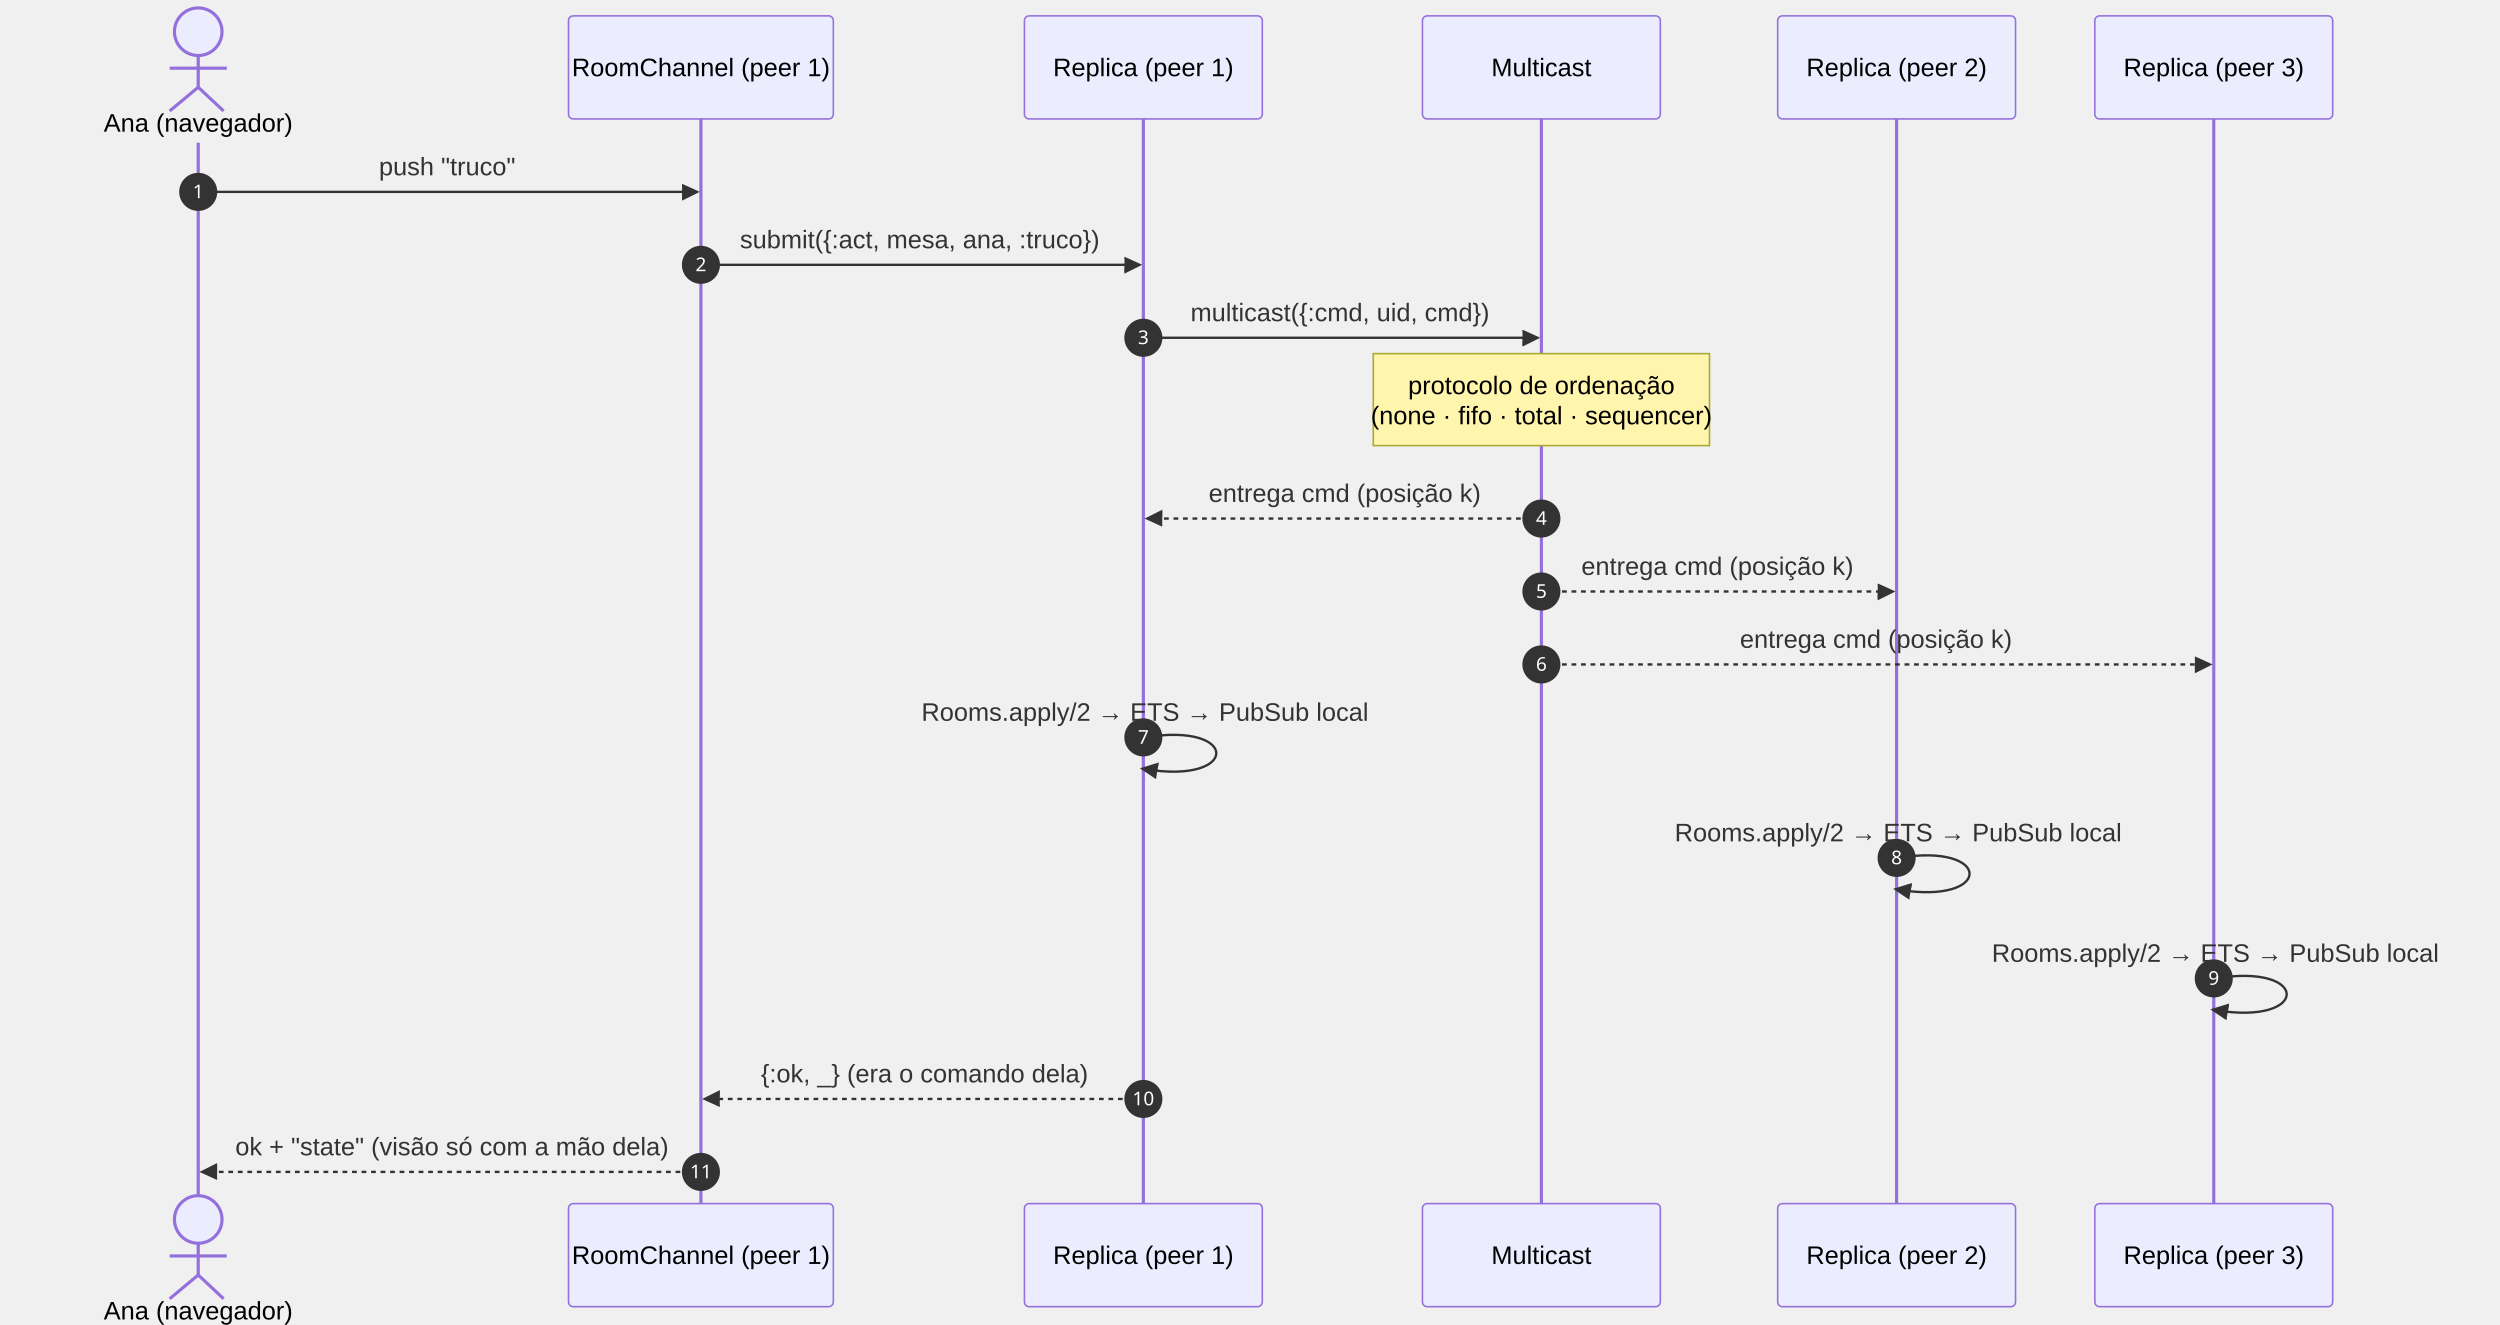
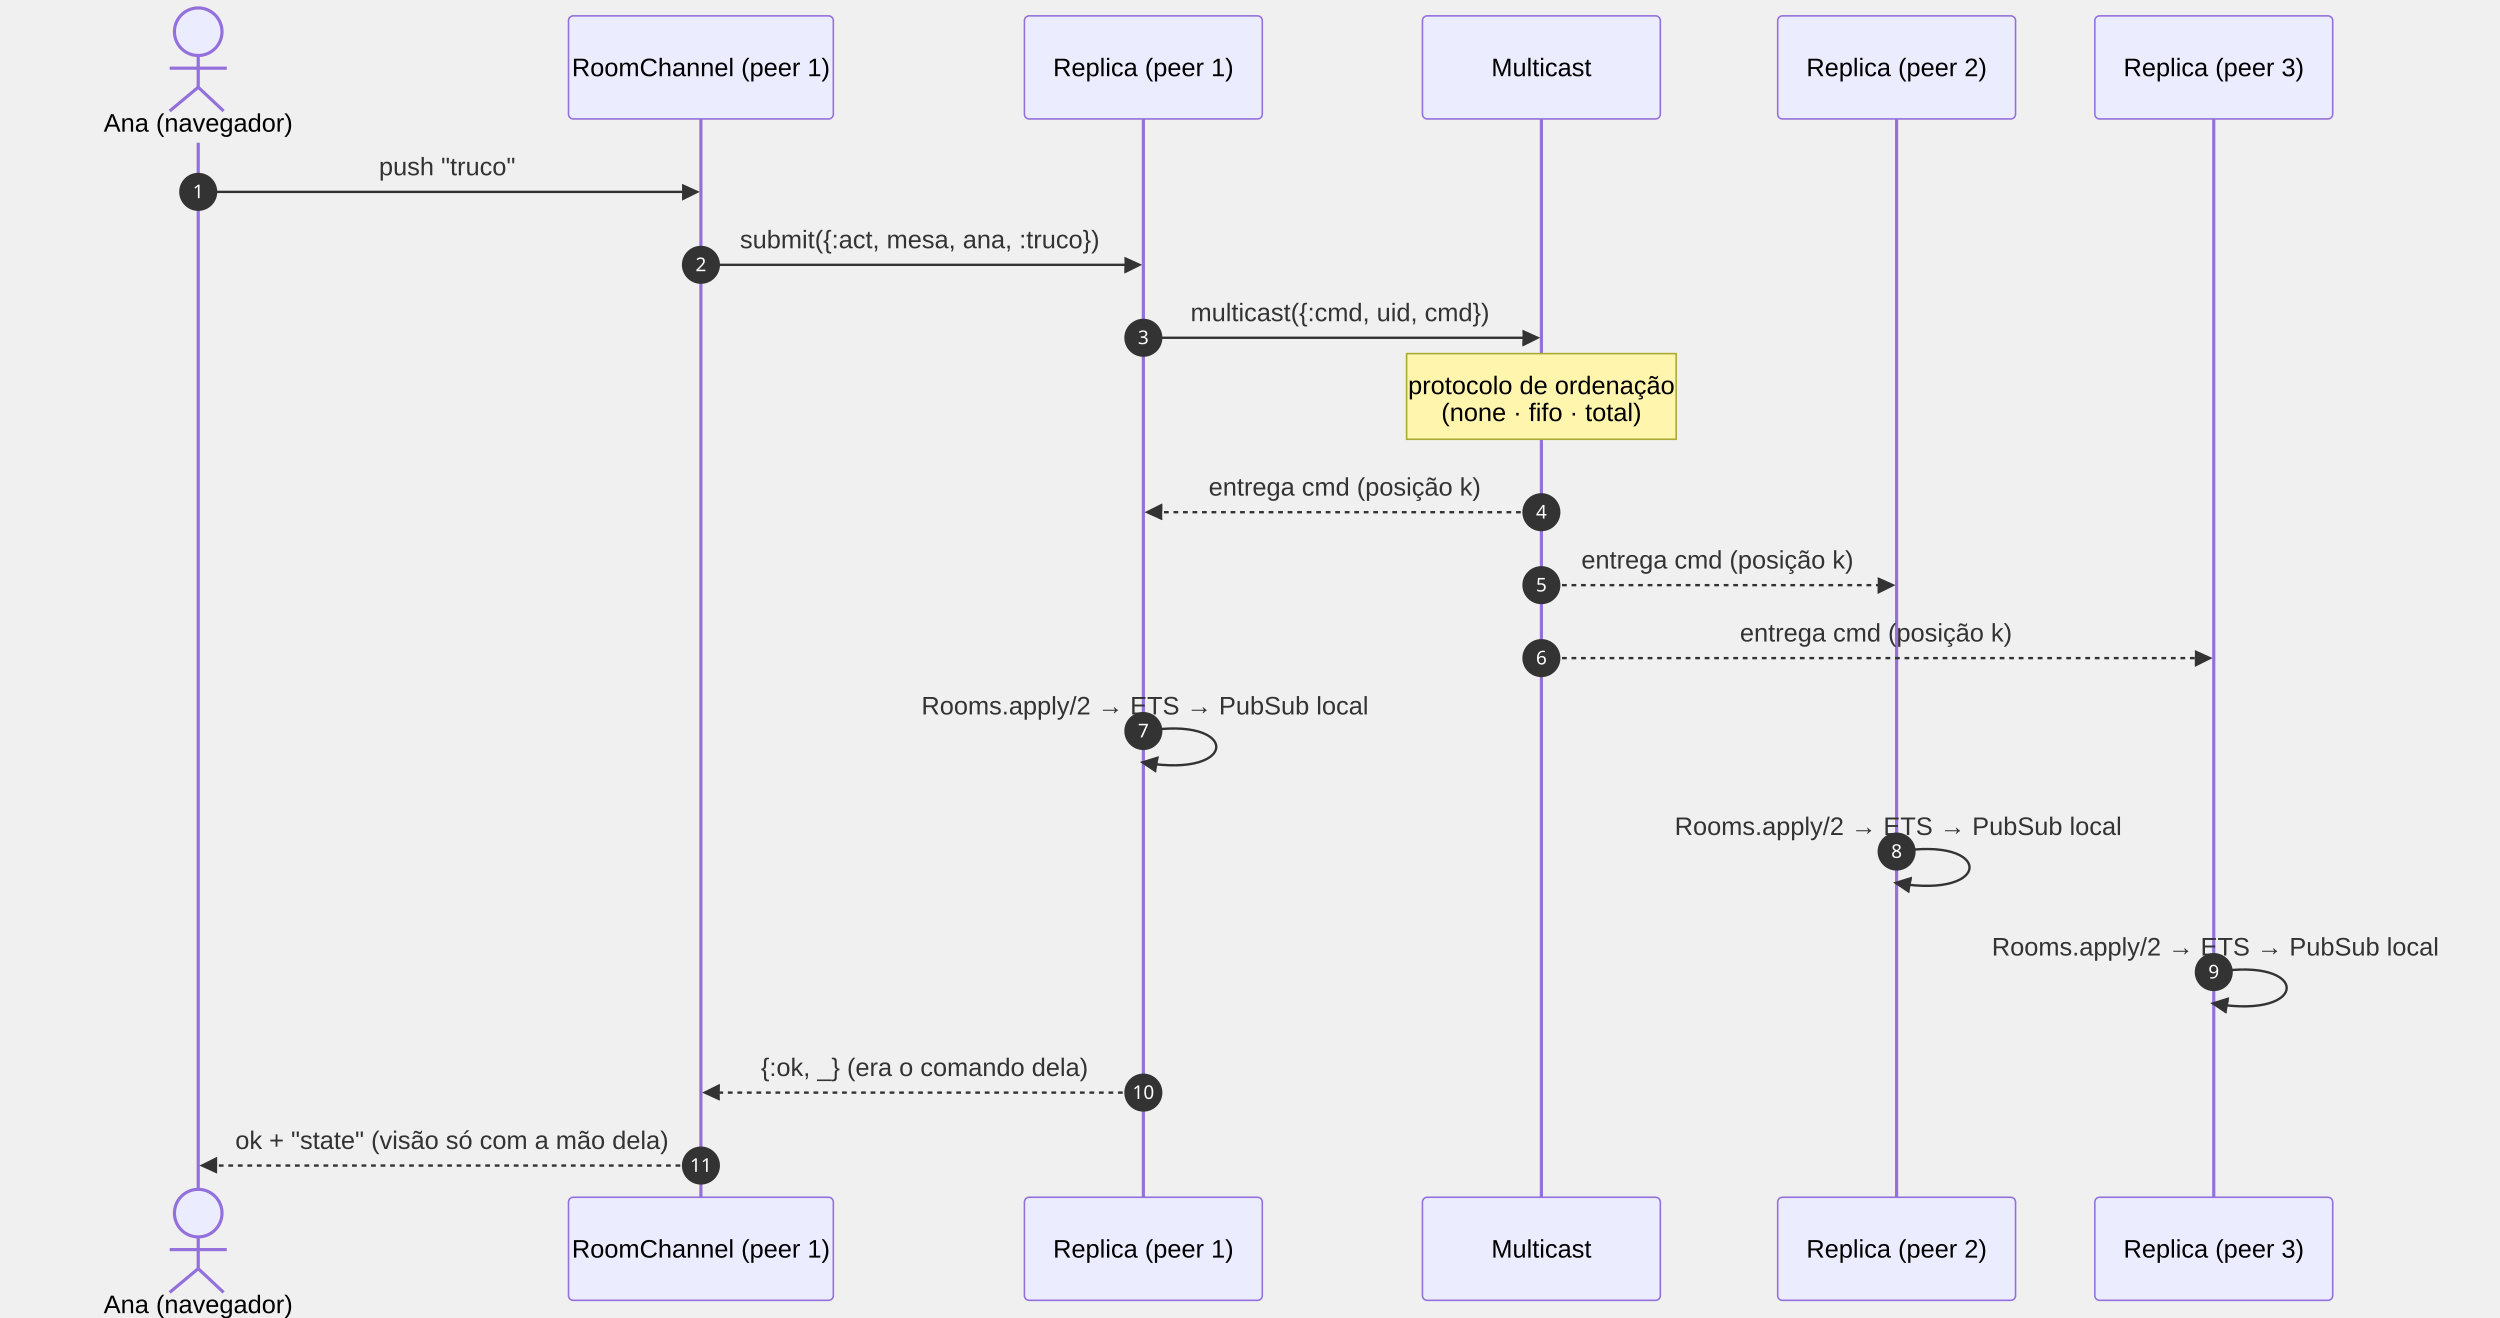
- <svg xmlns="http://www.w3.org/2000/svg" id="my-svg" width="100%" style="max-width: 1576.5px; background-color: white;" viewBox="-50 -10 1576.5 835" role="graphics-document document" aria-roledescription="sequence">
-   <g>
-     <rect x="1271" y="749" fill="#eaeaea" stroke="#666" width="150" height="65" name="R3" rx="3" ry="3" class="actor actor-bottom" />
-     <text x="1346" y="781.5" dominant-baseline="central" alignment-baseline="central" class="actor actor-box" style="text-anchor: middle; font-size: 16px; font-weight: 400;">
+ <svg xmlns="http://www.w3.org/2000/svg" id="my-svg" width="100%" style="max-width: 1576.5px; background-color: white;" viewBox="-50 -10 1576.5 831" role="graphics-document document" aria-roledescription="sequence">
+   <g>
+     <rect x="1271" y="745" fill="#eaeaea" stroke="#666" width="150" height="65" name="R3" rx="3" ry="3" class="actor actor-bottom" />
+     <text x="1346" y="777.5" dominant-baseline="central" alignment-baseline="central" class="actor actor-box" style="text-anchor: middle; font-size: 16px; font-weight: 400;">
      <tspan x="1346" dy="0">Replica (peer 3)</tspan>
    </text>
  </g>
  <g>
-     <rect x="1071" y="749" fill="#eaeaea" stroke="#666" width="150" height="65" name="R2" rx="3" ry="3" class="actor actor-bottom" />
-     <text x="1146" y="781.5" dominant-baseline="central" alignment-baseline="central" class="actor actor-box" style="text-anchor: middle; font-size: 16px; font-weight: 400;">
+     <rect x="1071" y="745" fill="#eaeaea" stroke="#666" width="150" height="65" name="R2" rx="3" ry="3" class="actor actor-bottom" />
+     <text x="1146" y="777.5" dominant-baseline="central" alignment-baseline="central" class="actor actor-box" style="text-anchor: middle; font-size: 16px; font-weight: 400;">
      <tspan x="1146" dy="0">Replica (peer 2)</tspan>
    </text>
  </g>
  <g>
-     <rect x="847" y="749" fill="#eaeaea" stroke="#666" width="150" height="65" name="MC" rx="3" ry="3" class="actor actor-bottom" />
-     <text x="922" y="781.5" dominant-baseline="central" alignment-baseline="central" class="actor actor-box" style="text-anchor: middle; font-size: 16px; font-weight: 400;">
+     <rect x="847" y="745" fill="#eaeaea" stroke="#666" width="150" height="65" name="MC" rx="3" ry="3" class="actor actor-bottom" />
+     <text x="922" y="777.5" dominant-baseline="central" alignment-baseline="central" class="actor actor-box" style="text-anchor: middle; font-size: 16px; font-weight: 400;">
      <tspan x="922" dy="0">Multicast</tspan>
    </text>
  </g>
  <g>
-     <rect x="596" y="749" fill="#eaeaea" stroke="#666" width="150" height="65" name="R1" rx="3" ry="3" class="actor actor-bottom" />
-     <text x="671" y="781.5" dominant-baseline="central" alignment-baseline="central" class="actor actor-box" style="text-anchor: middle; font-size: 16px; font-weight: 400;">
+     <rect x="596" y="745" fill="#eaeaea" stroke="#666" width="150" height="65" name="R1" rx="3" ry="3" class="actor actor-bottom" />
+     <text x="671" y="777.5" dominant-baseline="central" alignment-baseline="central" class="actor actor-box" style="text-anchor: middle; font-size: 16px; font-weight: 400;">
      <tspan x="671" dy="0">Replica (peer 1)</tspan>
    </text>
  </g>
  <g>
-     <rect x="308.5" y="749" fill="#eaeaea" stroke="#666" width="167" height="65" name="CH" rx="3" ry="3" class="actor actor-bottom" />
-     <text x="392" y="781.5" dominant-baseline="central" alignment-baseline="central" class="actor actor-box" style="text-anchor: middle; font-size: 16px; font-weight: 400;">
+     <rect x="308.5" y="745" fill="#eaeaea" stroke="#666" width="167" height="65" name="CH" rx="3" ry="3" class="actor actor-bottom" />
+     <text x="392" y="777.5" dominant-baseline="central" alignment-baseline="central" class="actor actor-box" style="text-anchor: middle; font-size: 16px; font-weight: 400;">
      <tspan x="392" dy="0">RoomChannel (peer 1)</tspan>
    </text>
  </g>
  <g />
  <g>
-     <line id="actor5" x1="1346" y1="65" x2="1346" y2="749" class="actor-line 200" stroke-width="0.5px" stroke="#999" name="R3" data-et="life-line" data-id="R3" />
+     <line id="actor5" x1="1346" y1="65" x2="1346" y2="745" class="actor-line 200" stroke-width="0.5px" stroke="#999" name="R3" data-et="life-line" data-id="R3" />
    <g id="root-5" data-et="participant" data-type="participant" data-id="R3">
      <rect x="1271" y="0" fill="#eaeaea" stroke="#666" width="150" height="65" name="R3" rx="3" ry="3" class="actor actor-top" />
      <text x="1346" y="32.5" dominant-baseline="central" alignment-baseline="central" class="actor actor-box" style="text-anchor: middle; font-size: 16px; font-weight: 400;">
        <tspan x="1346" dy="0">Replica (peer 3)</tspan>
      </text>
    </g>
  </g>
  <g>
-     <line id="actor4" x1="1146" y1="65" x2="1146" y2="749" class="actor-line 200" stroke-width="0.5px" stroke="#999" name="R2" data-et="life-line" data-id="R2" />
+     <line id="actor4" x1="1146" y1="65" x2="1146" y2="745" class="actor-line 200" stroke-width="0.5px" stroke="#999" name="R2" data-et="life-line" data-id="R2" />
    <g id="root-4" data-et="participant" data-type="participant" data-id="R2">
      <rect x="1071" y="0" fill="#eaeaea" stroke="#666" width="150" height="65" name="R2" rx="3" ry="3" class="actor actor-top" />
      <text x="1146" y="32.5" dominant-baseline="central" alignment-baseline="central" class="actor actor-box" style="text-anchor: middle; font-size: 16px; font-weight: 400;">
        <tspan x="1146" dy="0">Replica (peer 2)</tspan>
      </text>
    </g>
  </g>
  <g>
-     <line id="actor3" x1="922" y1="65" x2="922" y2="749" class="actor-line 200" stroke-width="0.5px" stroke="#999" name="MC" data-et="life-line" data-id="MC" />
+     <line id="actor3" x1="922" y1="65" x2="922" y2="745" class="actor-line 200" stroke-width="0.5px" stroke="#999" name="MC" data-et="life-line" data-id="MC" />
    <g id="root-3" data-et="participant" data-type="participant" data-id="MC">
      <rect x="847" y="0" fill="#eaeaea" stroke="#666" width="150" height="65" name="MC" rx="3" ry="3" class="actor actor-top" />
      <text x="922" y="32.5" dominant-baseline="central" alignment-baseline="central" class="actor actor-box" style="text-anchor: middle; font-size: 16px; font-weight: 400;">
        <tspan x="922" dy="0">Multicast</tspan>
      </text>
    </g>
  </g>
  <g>
-     <line id="actor2" x1="671" y1="65" x2="671" y2="749" class="actor-line 200" stroke-width="0.5px" stroke="#999" name="R1" data-et="life-line" data-id="R1" />
+     <line id="actor2" x1="671" y1="65" x2="671" y2="745" class="actor-line 200" stroke-width="0.5px" stroke="#999" name="R1" data-et="life-line" data-id="R1" />
    <g id="root-2" data-et="participant" data-type="participant" data-id="R1">
      <rect x="596" y="0" fill="#eaeaea" stroke="#666" width="150" height="65" name="R1" rx="3" ry="3" class="actor actor-top" />
      <text x="671" y="32.5" dominant-baseline="central" alignment-baseline="central" class="actor actor-box" style="text-anchor: middle; font-size: 16px; font-weight: 400;">
        <tspan x="671" dy="0">Replica (peer 1)</tspan>
      </text>
    </g>
  </g>
  <g>
-     <line id="actor1" x1="392" y1="65" x2="392" y2="749" class="actor-line 200" stroke-width="0.5px" stroke="#999" name="CH" data-et="life-line" data-id="CH" />
+     <line id="actor1" x1="392" y1="65" x2="392" y2="745" class="actor-line 200" stroke-width="0.5px" stroke="#999" name="CH" data-et="life-line" data-id="CH" />
    <g id="root-1" data-et="participant" data-type="participant" data-id="CH">
      <rect x="308.5" y="0" fill="#eaeaea" stroke="#666" width="167" height="65" name="CH" rx="3" ry="3" class="actor actor-top" />
      <text x="392" y="32.5" dominant-baseline="central" alignment-baseline="central" class="actor actor-box" style="text-anchor: middle; font-size: 16px; font-weight: 400;">
        <tspan x="392" dy="0">RoomChannel (peer 1)</tspan>
      </text>
    </g>
  </g>
  <g>
-     <line id="actor0" x1="75" y1="80" x2="75" y2="749" class="actor-line 200" stroke-width="0.5px" stroke="#999" name="Ana" data-et="life-line" data-id="Ana" />
+     <line id="actor0" x1="75" y1="80" x2="75" y2="745" class="actor-line 200" stroke-width="0.5px" stroke="#999" name="Ana" data-et="life-line" data-id="Ana" />
  </g>
  <style>#my-svg{font-family:"trebuchet ms",verdana,arial,sans-serif;font-size:16px;fill:#333;}@keyframes edge-animation-frame{from{stroke-dashoffset:0;}}@keyframes dash{to{stroke-dashoffset:0;}}#my-svg .edge-animation-slow{stroke-dasharray:9,5!important;stroke-dashoffset:900;animation:dash 50s linear infinite;stroke-linecap:round;}#my-svg .edge-animation-fast{stroke-dasharray:9,5!important;stroke-dashoffset:900;animation:dash 20s linear infinite;stroke-linecap:round;}#my-svg .error-icon{fill:#552222;}#my-svg .error-text{fill:#552222;stroke:#552222;}#my-svg .edge-thickness-normal{stroke-width:1px;}#my-svg .edge-thickness-thick{stroke-width:3.5px;}#my-svg .edge-pattern-solid{stroke-dasharray:0;}#my-svg .edge-thickness-invisible{stroke-width:0;fill:none;}#my-svg .edge-pattern-dashed{stroke-dasharray:3;}#my-svg .edge-pattern-dotted{stroke-dasharray:2;}#my-svg .marker{fill:#333333;stroke:#333333;}#my-svg .marker.cross{stroke:#333333;}#my-svg svg{font-family:"trebuchet ms",verdana,arial,sans-serif;font-size:16px;}#my-svg p{margin:0;}#my-svg .actor{stroke:#9370DB;fill:#ECECFF;stroke-width:1;}#my-svg rect.actor.outer-path[data-look="neo"]{filter:drop-shadow(1px 2px 2px rgba(185, 185, 185, 1));}#my-svg rect.note[data-look="neo"]{stroke:#aaaa33;fill:#fff5ad;filter:drop-shadow(1px 2px 2px rgba(185, 185, 185, 1));}#my-svg text.actor&gt;tspan{fill:black;stroke:none;}#my-svg .actor-line{stroke:#9370DB;}#my-svg .innerArc{stroke-width:1.5;stroke-dasharray:none;}#my-svg .messageLine0{stroke-width:1.5;stroke-dasharray:none;stroke:#333;}#my-svg .messageLine1{stroke-width:1.5;stroke-dasharray:2,2;stroke:#333;}#my-svg [id$="-arrowhead"] path{fill:#333;stroke:#333;}#my-svg .sequenceNumber{fill:white;}#my-svg [id$="-sequencenumber"]{fill:#333;}#my-svg [id$="-crosshead"] path{fill:#333;stroke:#333;}#my-svg .messageText{fill:#333;stroke:none;}#my-svg .labelBox{stroke:#9370DB;fill:#ECECFF;filter:none;}#my-svg .labelText,#my-svg .labelText&gt;tspan{fill:black;stroke:none;}#my-svg .loopText,#my-svg .loopText&gt;tspan{fill:black;stroke:none;}#my-svg .sectionTitle,#my-svg .sectionTitle&gt;tspan{fill:black;stroke:none;}#my-svg .loopLine{stroke-width:2px;stroke-dasharray:2,2;stroke:#9370DB;fill:#9370DB;}#my-svg .note{stroke:#aaaa33;fill:#fff5ad;}#my-svg .noteText,#my-svg .noteText&gt;tspan{fill:black;stroke:none;font-weight:normal;}#my-svg .activation0{fill:#f4f4f4;stroke:#666;}#my-svg .activation1{fill:#f4f4f4;stroke:#666;}#my-svg .activation2{fill:#f4f4f4;stroke:#666;}#my-svg .actorPopupMenu{position:absolute;}#my-svg .actorPopupMenuPanel{position:absolute;fill:#ECECFF;box-shadow:0px 8px 16px 0px rgba(0,0,0,0.2);filter:drop-shadow(3px 5px 2px rgb(0 0 0 / 0.4));}#my-svg .actor-man circle,#my-svg line{fill:#ECECFF;stroke-width:2px;}#my-svg g rect.rect{filter:drop-shadow(1px 2px 2px rgba(185, 185, 185, 1));stroke:#9370DB;}#my-svg .node .neo-node{stroke:#9370DB;}#my-svg [data-look="neo"].node rect,#my-svg [data-look="neo"].cluster rect,#my-svg [data-look="neo"].node polygon{stroke:#9370DB;filter:drop-shadow(1px 2px 2px rgba(185, 185, 185, 1));}#my-svg [data-look="neo"].swimlane.cluster rect{filter:none;}#my-svg [data-look="neo"].node path{stroke:#9370DB;stroke-width:1px;}#my-svg [data-look="neo"].node .outer-path{filter:drop-shadow(1px 2px 2px rgba(185, 185, 185, 1));}#my-svg [data-look="neo"].node .neo-line path{stroke:#9370DB;filter:none;}#my-svg [data-look="neo"].node circle{stroke:#9370DB;filter:drop-shadow(1px 2px 2px rgba(185, 185, 185, 1));}#my-svg [data-look="neo"].node circle .state-start{fill:#000000;}#my-svg [data-look="neo"].icon-shape .icon{fill:#9370DB;filter:drop-shadow(1px 2px 2px rgba(185, 185, 185, 1));}#my-svg [data-look="neo"].icon-shape .icon-neo path{stroke:#9370DB;filter:drop-shadow(1px 2px 2px rgba(185, 185, 185, 1));}#my-svg :root{--mermaid-font-family:"trebuchet ms",verdana,arial,sans-serif;}</style>
  <g />
  <defs>
    <symbol id="my-svg-computer" width="24" height="24">
      <path transform="scale(.5)" d="M2 2v13h20v-13h-20zm18 11h-16v-9h16v9zm-10.228 6l.466-1h3.524l.467 1h-4.457zm14.228 3h-24l2-6h2.104l-1.33 4h18.45l-1.297-4h2.073l2 6zm-5-10h-14v-7h14v7z" />
    </symbol>
  </defs>
  <defs>
    <symbol id="my-svg-database" fill-rule="evenodd" clip-rule="evenodd">
      <path transform="scale(.5)" d="M12.258.001l.256.004.255.005.253.008.251.01.249.012.247.015.246.016.242.019.241.02.239.023.236.024.233.027.231.028.229.031.225.032.223.034.22.036.217.038.214.04.211.041.208.043.205.045.201.046.198.048.194.05.191.051.187.053.183.054.18.056.175.057.172.059.168.06.163.061.16.063.155.064.15.066.074.033.073.033.071.034.07.034.069.035.068.035.067.035.066.035.064.036.064.036.062.036.06.036.06.037.058.037.058.037.055.038.055.038.053.038.052.038.051.039.05.039.048.039.047.039.045.04.044.04.043.04.041.04.04.041.039.041.037.041.036.041.034.041.033.042.032.042.03.042.029.042.027.042.026.043.024.043.023.043.021.043.02.043.018.044.017.043.015.044.013.044.012.044.011.045.009.044.007.045.006.045.004.045.002.045.001.045v17l-.001.045-.002.045-.004.045-.006.045-.007.045-.009.044-.011.045-.012.044-.013.044-.015.044-.017.043-.018.044-.02.043-.021.043-.023.043-.024.043-.026.043-.027.042-.029.042-.03.042-.032.042-.033.042-.034.041-.036.041-.037.041-.039.041-.04.041-.041.04-.043.04-.044.04-.045.04-.047.039-.048.039-.05.039-.051.039-.052.038-.053.038-.055.038-.055.038-.058.037-.058.037-.06.037-.06.036-.062.036-.064.036-.064.036-.066.035-.067.035-.068.035-.069.035-.07.034-.071.034-.073.033-.074.033-.15.066-.155.064-.16.063-.163.061-.168.06-.172.059-.175.057-.18.056-.183.054-.187.053-.191.051-.194.05-.198.048-.201.046-.205.045-.208.043-.211.041-.214.04-.217.038-.22.036-.223.034-.225.032-.229.031-.231.028-.233.027-.236.024-.239.023-.241.02-.242.019-.246.016-.247.015-.249.012-.251.01-.253.008-.255.005-.256.004-.258.001-.258-.001-.256-.004-.255-.005-.253-.008-.251-.01-.249-.012-.247-.015-.245-.016-.243-.019-.241-.02-.238-.023-.236-.024-.234-.027-.231-.028-.228-.031-.226-.032-.223-.034-.22-.036-.217-.038-.214-.04-.211-.041-.208-.043-.204-.045-.201-.046-.198-.048-.195-.05-.19-.051-.187-.053-.184-.054-.179-.056-.176-.057-.172-.059-.167-.06-.164-.061-.159-.063-.155-.064-.151-.066-.074-.033-.072-.033-.072-.034-.07-.034-.069-.035-.068-.035-.067-.035-.066-.035-.064-.036-.063-.036-.062-.036-.061-.036-.06-.037-.058-.037-.057-.037-.056-.038-.055-.038-.053-.038-.052-.038-.051-.039-.049-.039-.049-.039-.046-.039-.046-.04-.044-.04-.043-.04-.041-.04-.04-.041-.039-.041-.037-.041-.036-.041-.034-.041-.033-.042-.032-.042-.03-.042-.029-.042-.027-.042-.026-.043-.024-.043-.023-.043-.021-.043-.02-.043-.018-.044-.017-.043-.015-.044-.013-.044-.012-.044-.011-.045-.009-.044-.007-.045-.006-.045-.004-.045-.002-.045-.001-.045v-17l.001-.045.002-.045.004-.045.006-.045.007-.045.009-.044.011-.045.012-.044.013-.044.015-.044.017-.043.018-.044.02-.043.021-.043.023-.043.024-.043.026-.043.027-.042.029-.042.03-.042.032-.042.033-.042.034-.041.036-.041.037-.041.039-.041.04-.041.041-.04.043-.04.044-.04.046-.04.046-.039.049-.039.049-.039.051-.039.052-.038.053-.038.055-.038.056-.038.057-.037.058-.037.06-.037.061-.036.062-.036.063-.036.064-.036.066-.035.067-.035.068-.035.069-.035.07-.034.072-.034.072-.033.074-.033.151-.066.155-.064.159-.063.164-.061.167-.06.172-.059.176-.057.179-.056.184-.054.187-.053.19-.051.195-.05.198-.048.201-.046.204-.045.208-.043.211-.041.214-.04.217-.038.22-.036.223-.034.226-.032.228-.031.231-.028.234-.027.236-.024.238-.023.241-.02.243-.019.245-.016.247-.015.249-.012.251-.01.253-.008.255-.005.256-.004.258-.001.258.001zm-9.258 20.499v.01l.001.021.003.021.004.022.005.021.006.022.007.022.009.023.01.022.011.023.012.023.013.023.015.023.016.024.017.023.018.024.019.024.021.024.022.025.023.024.024.025.052.049.056.05.061.051.066.051.07.051.075.051.079.052.084.052.088.052.092.052.097.052.102.051.105.052.11.052.114.051.119.051.123.051.127.05.131.05.135.05.139.048.144.049.147.047.152.047.155.047.16.045.163.045.167.043.171.043.176.041.178.041.183.039.187.039.19.037.194.035.197.035.202.033.204.031.209.03.212.029.216.027.219.025.222.024.226.021.23.02.233.018.236.016.24.015.243.012.246.01.249.008.253.005.256.004.259.001.26-.001.257-.004.254-.005.25-.008.247-.011.244-.012.241-.014.237-.016.233-.018.231-.021.226-.021.224-.024.22-.026.216-.027.212-.028.21-.031.205-.031.202-.034.198-.034.194-.036.191-.037.187-.039.183-.04.179-.04.175-.042.172-.043.168-.044.163-.045.16-.046.155-.046.152-.047.148-.048.143-.049.139-.049.136-.05.131-.05.126-.05.123-.051.118-.052.114-.051.11-.052.106-.052.101-.052.096-.052.092-.052.088-.053.083-.051.079-.052.074-.052.07-.051.065-.051.06-.051.056-.05.051-.05.023-.024.023-.025.021-.024.02-.024.019-.024.018-.024.017-.024.015-.023.014-.024.013-.023.012-.023.01-.023.01-.022.008-.022.006-.022.006-.022.004-.022.004-.021.001-.021.001-.021v-4.127l-.077.055-.08.053-.083.054-.085.053-.087.052-.09.052-.093.051-.095.05-.097.05-.1.049-.102.049-.105.048-.106.047-.109.047-.111.046-.114.045-.115.045-.118.044-.12.043-.122.042-.124.042-.126.041-.128.04-.13.04-.132.038-.134.038-.135.037-.138.037-.139.035-.142.035-.143.034-.144.033-.147.032-.148.031-.15.03-.151.03-.153.029-.154.027-.156.027-.158.026-.159.025-.161.024-.162.023-.163.022-.165.021-.166.02-.167.019-.169.018-.169.017-.171.016-.173.015-.173.014-.175.013-.175.012-.177.011-.178.01-.179.008-.179.008-.181.006-.182.005-.182.004-.184.003-.184.002h-.37l-.184-.002-.184-.003-.182-.004-.182-.005-.181-.006-.179-.008-.179-.008-.178-.01-.176-.011-.176-.012-.175-.013-.173-.014-.172-.015-.171-.016-.17-.017-.169-.018-.167-.019-.166-.02-.165-.021-.163-.022-.162-.023-.161-.024-.159-.025-.157-.026-.156-.027-.155-.027-.153-.029-.151-.03-.15-.03-.148-.031-.146-.032-.145-.033-.143-.034-.141-.035-.14-.035-.137-.037-.136-.037-.134-.038-.132-.038-.13-.04-.128-.04-.126-.041-.124-.042-.122-.042-.12-.044-.117-.043-.116-.045-.113-.045-.112-.046-.109-.047-.106-.047-.105-.048-.102-.049-.1-.049-.097-.05-.095-.05-.093-.052-.09-.051-.087-.052-.085-.053-.083-.054-.08-.054-.077-.054v4.127zm0-5.654v.011l.001.021.003.021.004.021.005.022.006.022.007.022.009.022.01.022.011.023.012.023.013.023.015.024.016.023.017.024.018.024.019.024.021.024.022.024.023.025.024.024.052.05.056.05.061.05.066.051.07.051.075.052.079.051.084.052.088.052.092.052.097.052.102.052.105.052.11.051.114.051.119.052.123.05.127.051.131.05.135.049.139.049.144.048.147.048.152.047.155.046.16.045.163.045.167.044.171.042.176.042.178.04.183.04.187.038.19.037.194.036.197.034.202.033.204.032.209.03.212.028.216.027.219.025.222.024.226.022.23.02.233.018.236.016.24.014.243.012.246.01.249.008.253.006.256.003.259.001.26-.001.257-.003.254-.006.25-.008.247-.01.244-.012.241-.015.237-.016.233-.018.231-.02.226-.022.224-.024.22-.025.216-.027.212-.029.21-.03.205-.032.202-.033.198-.035.194-.036.191-.037.187-.039.183-.039.179-.041.175-.042.172-.043.168-.044.163-.045.16-.045.155-.047.152-.047.148-.048.143-.048.139-.05.136-.049.131-.05.126-.051.123-.051.118-.051.114-.052.11-.052.106-.052.101-.052.096-.052.092-.052.088-.052.083-.052.079-.052.074-.051.07-.052.065-.051.06-.05.056-.051.051-.049.023-.025.023-.024.021-.025.02-.024.019-.024.018-.024.017-.024.015-.023.014-.023.013-.024.012-.022.01-.023.01-.023.008-.022.006-.022.006-.022.004-.021.004-.022.001-.021.001-.021v-4.139l-.077.054-.08.054-.083.054-.085.052-.087.053-.09.051-.093.051-.095.051-.097.05-.1.049-.102.049-.105.048-.106.047-.109.047-.111.046-.114.045-.115.044-.118.044-.12.044-.122.042-.124.042-.126.041-.128.04-.13.039-.132.039-.134.038-.135.037-.138.036-.139.036-.142.035-.143.033-.144.033-.147.033-.148.031-.15.03-.151.03-.153.028-.154.028-.156.027-.158.026-.159.025-.161.024-.162.023-.163.022-.165.021-.166.02-.167.019-.169.018-.169.017-.171.016-.173.015-.173.014-.175.013-.175.012-.177.011-.178.009-.179.009-.179.007-.181.007-.182.005-.182.004-.184.003-.184.002h-.37l-.184-.002-.184-.003-.182-.004-.182-.005-.181-.007-.179-.007-.179-.009-.178-.009-.176-.011-.176-.012-.175-.013-.173-.014-.172-.015-.171-.016-.17-.017-.169-.018-.167-.019-.166-.02-.165-.021-.163-.022-.162-.023-.161-.024-.159-.025-.157-.026-.156-.027-.155-.028-.153-.028-.151-.03-.15-.03-.148-.031-.146-.033-.145-.033-.143-.033-.141-.035-.14-.036-.137-.036-.136-.037-.134-.038-.132-.039-.13-.039-.128-.04-.126-.041-.124-.042-.122-.043-.12-.043-.117-.044-.116-.044-.113-.046-.112-.046-.109-.046-.106-.047-.105-.048-.102-.049-.1-.049-.097-.05-.095-.051-.093-.051-.09-.051-.087-.053-.085-.052-.083-.054-.08-.054-.077-.054v4.139zm0-5.666v.011l.001.02.003.022.004.021.005.022.006.021.007.022.009.023.01.022.011.023.012.023.013.023.015.023.016.024.017.024.018.023.019.024.021.025.022.024.023.024.024.025.052.05.056.05.061.05.066.051.07.051.075.052.079.051.084.052.088.052.092.052.097.052.102.052.105.051.11.052.114.051.119.051.123.051.127.05.131.05.135.05.139.049.144.048.147.048.152.047.155.046.16.045.163.045.167.043.171.043.176.042.178.04.183.04.187.038.19.037.194.036.197.034.202.033.204.032.209.03.212.028.216.027.219.025.222.024.226.021.23.02.233.018.236.017.24.014.243.012.246.01.249.008.253.006.256.003.259.001.26-.001.257-.003.254-.006.25-.008.247-.01.244-.013.241-.014.237-.016.233-.018.231-.02.226-.022.224-.024.22-.025.216-.027.212-.029.21-.03.205-.032.202-.033.198-.035.194-.036.191-.037.187-.039.183-.039.179-.041.175-.042.172-.043.168-.044.163-.045.16-.045.155-.047.152-.047.148-.048.143-.049.139-.049.136-.049.131-.051.126-.05.123-.051.118-.052.114-.051.11-.052.106-.052.101-.052.096-.052.092-.052.088-.052.083-.052.079-.052.074-.052.07-.051.065-.051.06-.051.056-.05.051-.049.023-.025.023-.025.021-.024.02-.024.019-.024.018-.024.017-.024.015-.023.014-.024.013-.023.012-.023.01-.022.01-.023.008-.022.006-.022.006-.022.004-.022.004-.021.001-.021.001-.021v-4.153l-.077.054-.08.054-.083.053-.085.053-.087.053-.09.051-.093.051-.095.051-.097.05-.1.049-.102.048-.105.048-.106.048-.109.046-.111.046-.114.046-.115.044-.118.044-.12.043-.122.043-.124.042-.126.041-.128.04-.13.039-.132.039-.134.038-.135.037-.138.036-.139.036-.142.034-.143.034-.144.033-.147.032-.148.032-.15.03-.151.03-.153.028-.154.028-.156.027-.158.026-.159.024-.161.024-.162.023-.163.023-.165.021-.166.02-.167.019-.169.018-.169.017-.171.016-.173.015-.173.014-.175.013-.175.012-.177.01-.178.01-.179.009-.179.007-.181.006-.182.006-.182.004-.184.003-.184.001-.185.001-.185-.001-.184-.001-.184-.003-.182-.004-.182-.006-.181-.006-.179-.007-.179-.009-.178-.01-.176-.01-.176-.012-.175-.013-.173-.014-.172-.015-.171-.016-.17-.017-.169-.018-.167-.019-.166-.02-.165-.021-.163-.023-.162-.023-.161-.024-.159-.024-.157-.026-.156-.027-.155-.028-.153-.028-.151-.03-.15-.03-.148-.032-.146-.032-.145-.033-.143-.034-.141-.034-.14-.036-.137-.036-.136-.037-.134-.038-.132-.039-.13-.039-.128-.041-.126-.041-.124-.041-.122-.043-.12-.043-.117-.044-.116-.044-.113-.046-.112-.046-.109-.046-.106-.048-.105-.048-.102-.048-.1-.05-.097-.049-.095-.051-.093-.051-.09-.052-.087-.052-.085-.053-.083-.053-.08-.054-.077-.054v4.153zm8.74-8.179l-.257.004-.254.005-.25.008-.247.011-.244.012-.241.014-.237.016-.233.018-.231.021-.226.022-.224.023-.22.026-.216.027-.212.028-.21.031-.205.032-.202.033-.198.034-.194.036-.191.038-.187.038-.183.04-.179.041-.175.042-.172.043-.168.043-.163.045-.16.046-.155.046-.152.048-.148.048-.143.048-.139.049-.136.05-.131.05-.126.051-.123.051-.118.051-.114.052-.11.052-.106.052-.101.052-.096.052-.092.052-.088.052-.083.052-.079.052-.074.051-.07.052-.065.051-.06.05-.056.05-.051.05-.023.025-.023.024-.021.024-.02.025-.019.024-.018.024-.017.023-.015.024-.014.023-.013.023-.012.023-.01.023-.01.022-.008.022-.006.023-.006.021-.004.022-.004.021-.001.021-.001.021.001.021.001.021.004.021.004.022.006.021.006.023.008.022.01.022.01.023.012.023.013.023.014.023.015.024.017.023.018.024.019.024.02.025.021.024.023.024.023.025.051.05.056.05.06.05.065.051.07.052.074.051.079.052.083.052.088.052.092.052.096.052.101.052.106.052.11.052.114.052.118.051.123.051.126.051.131.05.136.05.139.049.143.048.148.048.152.048.155.046.16.046.163.045.168.043.172.043.175.042.179.041.183.04.187.038.191.038.194.036.198.034.202.033.205.032.21.031.212.028.216.027.22.026.224.023.226.022.231.021.233.018.237.016.241.014.244.012.247.011.25.008.254.005.257.004.26.001.26-.001.257-.004.254-.005.25-.008.247-.011.244-.012.241-.014.237-.016.233-.018.231-.021.226-.022.224-.023.22-.026.216-.027.212-.028.21-.031.205-.032.202-.033.198-.034.194-.036.191-.038.187-.038.183-.04.179-.041.175-.042.172-.043.168-.043.163-.045.16-.046.155-.046.152-.048.148-.048.143-.048.139-.049.136-.05.131-.05.126-.051.123-.051.118-.051.114-.052.11-.052.106-.052.101-.052.096-.052.092-.052.088-.052.083-.052.079-.052.074-.051.07-.052.065-.051.06-.05.056-.05.051-.05.023-.025.023-.024.021-.024.02-.025.019-.024.018-.024.017-.023.015-.024.014-.023.013-.023.012-.023.01-.023.01-.022.008-.022.006-.023.006-.021.004-.022.004-.021.001-.021.001-.021-.001-.021-.001-.021-.004-.021-.004-.022-.006-.021-.006-.023-.008-.022-.01-.022-.01-.023-.012-.023-.013-.023-.014-.023-.015-.024-.017-.023-.018-.024-.019-.024-.02-.025-.021-.024-.023-.024-.023-.025-.051-.05-.056-.05-.06-.05-.065-.051-.07-.052-.074-.051-.079-.052-.083-.052-.088-.052-.092-.052-.096-.052-.101-.052-.106-.052-.11-.052-.114-.052-.118-.051-.123-.051-.126-.051-.131-.05-.136-.05-.139-.049-.143-.048-.148-.048-.152-.048-.155-.046-.16-.046-.163-.045-.168-.043-.172-.043-.175-.042-.179-.041-.183-.04-.187-.038-.191-.038-.194-.036-.198-.034-.202-.033-.205-.032-.21-.031-.212-.028-.216-.027-.22-.026-.224-.023-.226-.022-.231-.021-.233-.018-.237-.016-.241-.014-.244-.012-.247-.011-.25-.008-.254-.005-.257-.004-.26-.001-.26.001z" />
    </symbol>
  </defs>
  <defs>
    <symbol id="my-svg-clock" width="24" height="24">
      <path transform="scale(.5)" d="M12 2c5.514 0 10 4.486 10 10s-4.486 10-10 10-10-4.486-10-10 4.486-10 10-10zm0-2c-6.627 0-12 5.373-12 12s5.373 12 12 12 12-5.373 12-12-5.373-12-12-12zm5.848 12.459c.202.038.202.333.001.372-1.907.361-6.045 1.111-6.547 1.111-.719 0-1.301-.582-1.301-1.301 0-.512.77-5.447 1.125-7.445.034-.192.312-.181.343.014l.985 6.238 5.394 1.011z" />
    </symbol>
  </defs>
  <defs>
    <marker id="my-svg-arrowhead" refX="7.9" refY="5" markerUnits="userSpaceOnUse" markerWidth="12" markerHeight="12" orient="auto-start-reverse">
      <path d="M -1 0 L 10 5 L 0 10 z" />
    </marker>
  </defs>
  <defs>
    <marker id="my-svg-crosshead" markerWidth="15" markerHeight="8" orient="auto" refX="4" refY="4.5">
      <path fill="none" stroke="#000000" stroke-width="1pt" d="M 1,2 L 6,7 M 6,2 L 1,7" style="stroke-dasharray: 0, 0;" />
    </marker>
  </defs>
  <defs>
    <marker id="my-svg-filled-head" refX="15.5" refY="7" markerWidth="20" markerHeight="28" orient="auto">
      <path d="M 18,7 L9,13 L14,7 L9,1 Z" />
    </marker>
  </defs>
  <defs>
    <marker id="my-svg-sequencenumber" refX="15" refY="15" markerWidth="60" markerHeight="40" orient="auto">
      <circle cx="15" cy="15" r="6" />
    </marker>
  </defs>
  <defs>
    <marker id="my-svg-solidTopArrowHead" refX="7.9" refY="7.25" markerUnits="userSpaceOnUse" markerWidth="12" markerHeight="12" orient="auto-start-reverse">
      <path d="M 0 0 L 10 8 L 0 8 z" />
    </marker>
  </defs>
  <defs>
    <marker id="my-svg-solidBottomArrowHead" refX="7.9" refY="0.75" markerUnits="userSpaceOnUse" markerWidth="12" markerHeight="12" orient="auto-start-reverse">
      <path d="M 0 0 L 10 0 L 0 8 z" />
    </marker>
  </defs>
  <defs>
    <marker id="my-svg-stickTopArrowHead" refX="7.5" refY="7" markerUnits="userSpaceOnUse" markerWidth="12" markerHeight="12" orient="auto-start-reverse">
      <path d="M 0 0 L 7 7" stroke="black" stroke-width="1.5" fill="none" />
    </marker>
  </defs>
  <defs>
    <marker id="my-svg-stickBottomArrowHead" refX="7.5" refY="0" markerUnits="userSpaceOnUse" markerWidth="12" markerHeight="12" orient="auto-start-reverse">
      <path d="M 0 7 L 7 0" stroke="black" stroke-width="1.5" fill="none" />
    </marker>
  </defs>
  <g data-et="note" data-id="i4">
-     <rect x="816" y="213" fill="#EDF2AE" stroke="#666" width="212" height="58" class="note" />
+     <rect x="837" y="213" fill="#EDF2AE" stroke="#666" width="170" height="54" class="note" />
    <text x="922" y="218" text-anchor="middle" dominant-baseline="middle" alignment-baseline="middle" class="noteText" dy="1em" style="font-size: 16px; font-weight: 400;">
      <tspan x="922">protocolo de ordenação</tspan>
    </text>
-     <text x="922" y="237" text-anchor="middle" dominant-baseline="middle" alignment-baseline="middle" class="noteText" dy="1em" style="font-size: 16px; font-weight: 400;">
-       <tspan x="922">(none · fifo · total · sequencer)</tspan>
+     <text x="922" y="235" text-anchor="middle" dominant-baseline="middle" alignment-baseline="middle" class="noteText" dy="1em" style="font-size: 16px; font-weight: 400;">
+       <tspan x="922">(none · fifo · total)</tspan>
    </text>
  </g>
  <g class="actor-man actor-top" name="Ana" data-et="participant" data-type="actor" data-id="Ana" style="stroke: rgb(147, 112, 219);">
    <line id="actor-man-torso0" x1="75" y1="25" x2="75" y2="45" />
    <line id="actor-man-arms0" x1="57" y1="33" x2="93" y2="33" />
    <line x1="57" y1="60" x2="75" y2="45" />
    <line x1="75" y1="45" x2="91" y2="60" />
    <circle cx="75" cy="10" r="15" width="150" height="65" />
    <text x="75" y="67.5" dominant-baseline="central" alignment-baseline="central" class="actor actor-man" style="text-anchor: middle; font-size: 16px; font-weight: 400;">
      <tspan x="75" dy="0">Ana (navegador)</tspan>
    </text>
  </g>
  <text x="232" y="80" text-anchor="middle" dominant-baseline="middle" alignment-baseline="middle" class="messageText" dy="1em" style="font-size: 16px; font-weight: 400;">push "truco"</text>
  <line x1="82" y1="111" x2="388" y2="111" class="messageLine0" data-et="message" data-id="i1" data-from="Ana" data-to="CH" stroke-width="2" stroke="none" marker-end="url(#my-svg-arrowhead)" style="fill: none;" />
  <line x1="75" y1="111" x2="75" y2="111" stroke-width="0" marker-start="url(#my-svg-sequencenumber)" />
  <text x="75" y="115" font-family="sans-serif" font-size="12px" text-anchor="middle" class="sequenceNumber">1</text>
  <text x="530" y="126" text-anchor="middle" dominant-baseline="middle" alignment-baseline="middle" class="messageText" dy="1em" style="font-size: 16px; font-weight: 400;">submit({:act, mesa, ana, :truco})</text>
  <line x1="399" y1="157" x2="667" y2="157" class="messageLine0" data-et="message" data-id="i2" data-from="CH" data-to="R1" stroke-width="2" stroke="none" marker-end="url(#my-svg-arrowhead)" style="fill: none;" />
  <line x1="392" y1="157" x2="392" y2="157" stroke-width="0" marker-start="url(#my-svg-sequencenumber)" />
  <text x="392" y="161" font-family="sans-serif" font-size="12px" text-anchor="middle" class="sequenceNumber">2</text>
  <text x="795" y="172" text-anchor="middle" dominant-baseline="middle" alignment-baseline="middle" class="messageText" dy="1em" style="font-size: 16px; font-weight: 400;">multicast({:cmd, uid, cmd})</text>
  <line x1="678" y1="203" x2="918" y2="203" class="messageLine0" data-et="message" data-id="i3" data-from="R1" data-to="MC" stroke-width="2" stroke="none" marker-end="url(#my-svg-arrowhead)" style="fill: none;" />
  <line x1="671" y1="203" x2="671" y2="203" stroke-width="0" marker-start="url(#my-svg-sequencenumber)" />
  <text x="671" y="207" font-family="sans-serif" font-size="12px" text-anchor="middle" class="sequenceNumber">3</text>
-   <text x="798" y="286" text-anchor="middle" dominant-baseline="middle" alignment-baseline="middle" class="messageText" dy="1em" style="font-size: 16px; font-weight: 400;">entrega cmd (posição k)</text>
-   <line x1="927" y1="317" x2="675" y2="317" class="messageLine1" data-et="message" data-id="i5" data-from="MC" data-to="R1" stroke-width="2" stroke="none" marker-end="url(#my-svg-arrowhead)" style="stroke-dasharray: 3, 3; fill: none;" />
-   <line x1="922" y1="317" x2="922" y2="317" stroke-width="0" marker-start="url(#my-svg-sequencenumber)" />
-   <text x="922" y="321" font-family="sans-serif" font-size="12px" text-anchor="middle" class="sequenceNumber">4</text>
-   <text x="1033" y="332" text-anchor="middle" dominant-baseline="middle" alignment-baseline="middle" class="messageText" dy="1em" style="font-size: 16px; font-weight: 400;">entrega cmd (posição k)</text>
-   <line x1="929" y1="363" x2="1142" y2="363" class="messageLine1" data-et="message" data-id="i6" data-from="MC" data-to="R2" stroke-width="2" stroke="none" marker-end="url(#my-svg-arrowhead)" style="stroke-dasharray: 3, 3; fill: none;" />
-   <line x1="922" y1="363" x2="922" y2="363" stroke-width="0" marker-start="url(#my-svg-sequencenumber)" />
-   <text x="922" y="367" font-family="sans-serif" font-size="12px" text-anchor="middle" class="sequenceNumber">5</text>
-   <text x="1133" y="378" text-anchor="middle" dominant-baseline="middle" alignment-baseline="middle" class="messageText" dy="1em" style="font-size: 16px; font-weight: 400;">entrega cmd (posição k)</text>
-   <line x1="929" y1="409" x2="1342" y2="409" class="messageLine1" data-et="message" data-id="i7" data-from="MC" data-to="R3" stroke-width="2" stroke="none" marker-end="url(#my-svg-arrowhead)" style="stroke-dasharray: 3, 3; fill: none;" />
-   <line x1="922" y1="409" x2="922" y2="409" stroke-width="0" marker-start="url(#my-svg-sequencenumber)" />
-   <text x="922" y="413" font-family="sans-serif" font-size="12px" text-anchor="middle" class="sequenceNumber">6</text>
-   <text x="672" y="424" text-anchor="middle" dominant-baseline="middle" alignment-baseline="middle" class="messageText" dy="1em" style="font-size: 16px; font-weight: 400;">Rooms.apply/2 → ETS → PubSub local</text>
-   <path d="M 672,455 C 732,445 732,485 672,475" class="messageLine0" data-et="message" data-id="i8" data-from="R1" data-to="R1" stroke-width="2" stroke="none" marker-end="url(#my-svg-arrowhead)" x1="678" style="fill: none;" />
-   <line x1="671" y1="455" x2="671" y2="455" stroke-width="0" marker-start="url(#my-svg-sequencenumber)" />
-   <text x="671" y="459" font-family="sans-serif" font-size="12px" text-anchor="middle" class="sequenceNumber">7</text>
-   <text x="1147" y="500" text-anchor="middle" dominant-baseline="middle" alignment-baseline="middle" class="messageText" dy="1em" style="font-size: 16px; font-weight: 400;">Rooms.apply/2 → ETS → PubSub local</text>
-   <path d="M 1147,531 C 1207,521 1207,561 1147,551" class="messageLine0" data-et="message" data-id="i9" data-from="R2" data-to="R2" stroke-width="2" stroke="none" marker-end="url(#my-svg-arrowhead)" x1="1153" style="fill: none;" />
-   <line x1="1146" y1="531" x2="1146" y2="531" stroke-width="0" marker-start="url(#my-svg-sequencenumber)" />
-   <text x="1146" y="535" font-family="sans-serif" font-size="12px" text-anchor="middle" class="sequenceNumber">8</text>
-   <text x="1347" y="576" text-anchor="middle" dominant-baseline="middle" alignment-baseline="middle" class="messageText" dy="1em" style="font-size: 16px; font-weight: 400;">Rooms.apply/2 → ETS → PubSub local</text>
-   <path d="M 1347,607 C 1407,597 1407,637 1347,627" class="messageLine0" data-et="message" data-id="i10" data-from="R3" data-to="R3" stroke-width="2" stroke="none" marker-end="url(#my-svg-arrowhead)" x1="1353" style="fill: none;" />
-   <line x1="1346" y1="607" x2="1346" y2="607" stroke-width="0" marker-start="url(#my-svg-sequencenumber)" />
-   <text x="1346" y="611" font-family="sans-serif" font-size="12px" text-anchor="middle" class="sequenceNumber">9</text>
-   <text x="533" y="652" text-anchor="middle" dominant-baseline="middle" alignment-baseline="middle" class="messageText" dy="1em" style="font-size: 16px; font-weight: 400;">{:ok, _} (era o comando dela)</text>
-   <line x1="676" y1="683" x2="396" y2="683" class="messageLine1" data-et="message" data-id="i11" data-from="R1" data-to="CH" stroke-width="2" stroke="none" marker-end="url(#my-svg-arrowhead)" style="stroke-dasharray: 3, 3; fill: none;" />
-   <line x1="671" y1="683" x2="671" y2="683" stroke-width="0" marker-start="url(#my-svg-sequencenumber)" />
-   <text x="671" y="687" font-family="sans-serif" font-size="12px" text-anchor="middle" class="sequenceNumber">10</text>
-   <text x="235" y="698" text-anchor="middle" dominant-baseline="middle" alignment-baseline="middle" class="messageText" dy="1em" style="font-size: 16px; font-weight: 400;">ok + "state" (visão só com a mão dela)</text>
-   <line x1="397" y1="729" x2="79" y2="729" class="messageLine1" data-et="message" data-id="i12" data-from="CH" data-to="Ana" stroke-width="2" stroke="none" marker-end="url(#my-svg-arrowhead)" style="stroke-dasharray: 3, 3; fill: none;" />
-   <line x1="392" y1="729" x2="392" y2="729" stroke-width="0" marker-start="url(#my-svg-sequencenumber)" />
-   <text x="392" y="733" font-family="sans-serif" font-size="12px" text-anchor="middle" class="sequenceNumber">11</text>
+   <text x="798" y="282" text-anchor="middle" dominant-baseline="middle" alignment-baseline="middle" class="messageText" dy="1em" style="font-size: 16px; font-weight: 400;">entrega cmd (posição k)</text>
+   <line x1="927" y1="313" x2="675" y2="313" class="messageLine1" data-et="message" data-id="i5" data-from="MC" data-to="R1" stroke-width="2" stroke="none" marker-end="url(#my-svg-arrowhead)" style="stroke-dasharray: 3, 3; fill: none;" />
+   <line x1="922" y1="313" x2="922" y2="313" stroke-width="0" marker-start="url(#my-svg-sequencenumber)" />
+   <text x="922" y="317" font-family="sans-serif" font-size="12px" text-anchor="middle" class="sequenceNumber">4</text>
+   <text x="1033" y="328" text-anchor="middle" dominant-baseline="middle" alignment-baseline="middle" class="messageText" dy="1em" style="font-size: 16px; font-weight: 400;">entrega cmd (posição k)</text>
+   <line x1="929" y1="359" x2="1142" y2="359" class="messageLine1" data-et="message" data-id="i6" data-from="MC" data-to="R2" stroke-width="2" stroke="none" marker-end="url(#my-svg-arrowhead)" style="stroke-dasharray: 3, 3; fill: none;" />
+   <line x1="922" y1="359" x2="922" y2="359" stroke-width="0" marker-start="url(#my-svg-sequencenumber)" />
+   <text x="922" y="363" font-family="sans-serif" font-size="12px" text-anchor="middle" class="sequenceNumber">5</text>
+   <text x="1133" y="374" text-anchor="middle" dominant-baseline="middle" alignment-baseline="middle" class="messageText" dy="1em" style="font-size: 16px; font-weight: 400;">entrega cmd (posição k)</text>
+   <line x1="929" y1="405" x2="1342" y2="405" class="messageLine1" data-et="message" data-id="i7" data-from="MC" data-to="R3" stroke-width="2" stroke="none" marker-end="url(#my-svg-arrowhead)" style="stroke-dasharray: 3, 3; fill: none;" />
+   <line x1="922" y1="405" x2="922" y2="405" stroke-width="0" marker-start="url(#my-svg-sequencenumber)" />
+   <text x="922" y="409" font-family="sans-serif" font-size="12px" text-anchor="middle" class="sequenceNumber">6</text>
+   <text x="672" y="420" text-anchor="middle" dominant-baseline="middle" alignment-baseline="middle" class="messageText" dy="1em" style="font-size: 16px; font-weight: 400;">Rooms.apply/2 → ETS → PubSub local</text>
+   <path d="M 672,451 C 732,441 732,481 672,471" class="messageLine0" data-et="message" data-id="i8" data-from="R1" data-to="R1" stroke-width="2" stroke="none" marker-end="url(#my-svg-arrowhead)" x1="678" style="fill: none;" />
+   <line x1="671" y1="451" x2="671" y2="451" stroke-width="0" marker-start="url(#my-svg-sequencenumber)" />
+   <text x="671" y="455" font-family="sans-serif" font-size="12px" text-anchor="middle" class="sequenceNumber">7</text>
+   <text x="1147" y="496" text-anchor="middle" dominant-baseline="middle" alignment-baseline="middle" class="messageText" dy="1em" style="font-size: 16px; font-weight: 400;">Rooms.apply/2 → ETS → PubSub local</text>
+   <path d="M 1147,527 C 1207,517 1207,557 1147,547" class="messageLine0" data-et="message" data-id="i9" data-from="R2" data-to="R2" stroke-width="2" stroke="none" marker-end="url(#my-svg-arrowhead)" x1="1153" style="fill: none;" />
+   <line x1="1146" y1="527" x2="1146" y2="527" stroke-width="0" marker-start="url(#my-svg-sequencenumber)" />
+   <text x="1146" y="531" font-family="sans-serif" font-size="12px" text-anchor="middle" class="sequenceNumber">8</text>
+   <text x="1347" y="572" text-anchor="middle" dominant-baseline="middle" alignment-baseline="middle" class="messageText" dy="1em" style="font-size: 16px; font-weight: 400;">Rooms.apply/2 → ETS → PubSub local</text>
+   <path d="M 1347,603 C 1407,593 1407,633 1347,623" class="messageLine0" data-et="message" data-id="i10" data-from="R3" data-to="R3" stroke-width="2" stroke="none" marker-end="url(#my-svg-arrowhead)" x1="1353" style="fill: none;" />
+   <line x1="1346" y1="603" x2="1346" y2="603" stroke-width="0" marker-start="url(#my-svg-sequencenumber)" />
+   <text x="1346" y="607" font-family="sans-serif" font-size="12px" text-anchor="middle" class="sequenceNumber">9</text>
+   <text x="533" y="648" text-anchor="middle" dominant-baseline="middle" alignment-baseline="middle" class="messageText" dy="1em" style="font-size: 16px; font-weight: 400;">{:ok, _} (era o comando dela)</text>
+   <line x1="676" y1="679" x2="396" y2="679" class="messageLine1" data-et="message" data-id="i11" data-from="R1" data-to="CH" stroke-width="2" stroke="none" marker-end="url(#my-svg-arrowhead)" style="stroke-dasharray: 3, 3; fill: none;" />
+   <line x1="671" y1="679" x2="671" y2="679" stroke-width="0" marker-start="url(#my-svg-sequencenumber)" />
+   <text x="671" y="683" font-family="sans-serif" font-size="12px" text-anchor="middle" class="sequenceNumber">10</text>
+   <text x="235" y="694" text-anchor="middle" dominant-baseline="middle" alignment-baseline="middle" class="messageText" dy="1em" style="font-size: 16px; font-weight: 400;">ok + "state" (visão só com a mão dela)</text>
+   <line x1="397" y1="725" x2="79" y2="725" class="messageLine1" data-et="message" data-id="i12" data-from="CH" data-to="Ana" stroke-width="2" stroke="none" marker-end="url(#my-svg-arrowhead)" style="stroke-dasharray: 3, 3; fill: none;" />
+   <line x1="392" y1="725" x2="392" y2="725" stroke-width="0" marker-start="url(#my-svg-sequencenumber)" />
+   <text x="392" y="729" font-family="sans-serif" font-size="12px" text-anchor="middle" class="sequenceNumber">11</text>
  <g class="actor-man actor-bottom" name="Ana" style="stroke: rgb(147, 112, 219);">
-     <line id="actor-man-torso5" x1="75" y1="774" x2="75" y2="794" />
-     <line id="actor-man-arms5" x1="57" y1="782" x2="93" y2="782" />
-     <line x1="57" y1="809" x2="75" y2="794" />
-     <line x1="75" y1="794" x2="91" y2="809" />
-     <circle cx="75" cy="759" r="15" width="150" height="65" />
-     <text x="75" y="816.5" dominant-baseline="central" alignment-baseline="central" class="actor actor-man" style="text-anchor: middle; font-size: 16px; font-weight: 400;">
+     <line id="actor-man-torso5" x1="75" y1="770" x2="75" y2="790" />
+     <line id="actor-man-arms5" x1="57" y1="778" x2="93" y2="778" />
+     <line x1="57" y1="805" x2="75" y2="790" />
+     <line x1="75" y1="790" x2="91" y2="805" />
+     <circle cx="75" cy="755" r="15" width="150" height="65" />
+     <text x="75" y="812.5" dominant-baseline="central" alignment-baseline="central" class="actor actor-man" style="text-anchor: middle; font-size: 16px; font-weight: 400;">
      <tspan x="75" dy="0">Ana (navegador)</tspan>
    </text>
  </g>
</svg>
